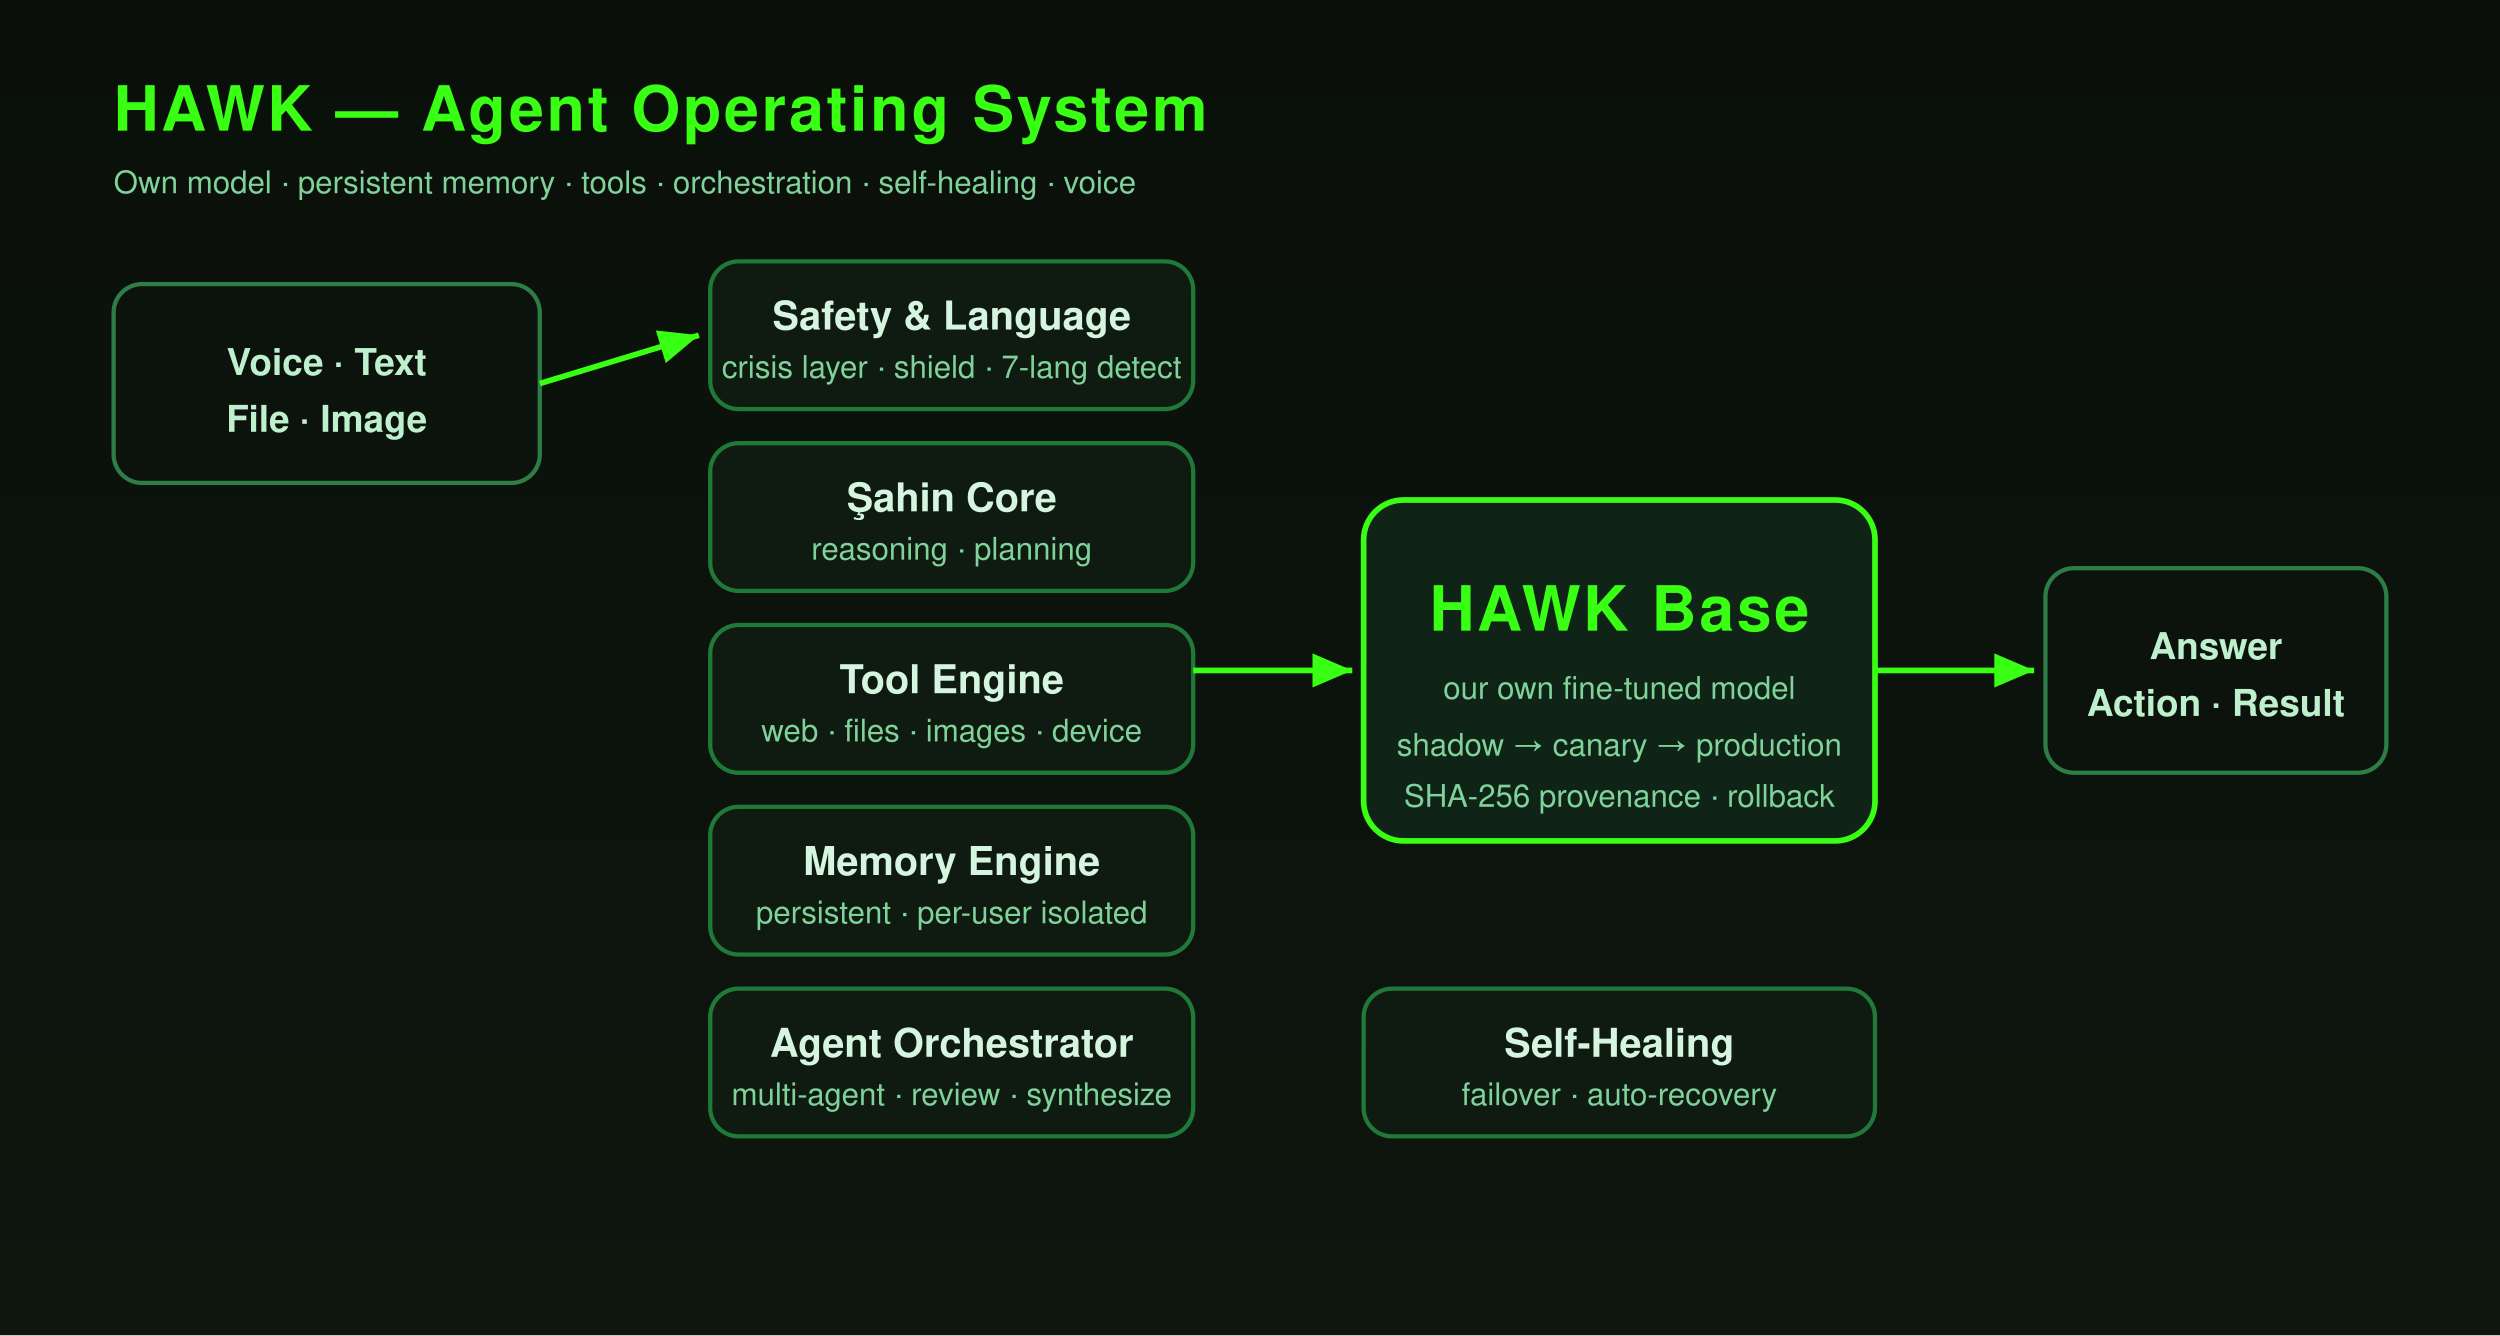
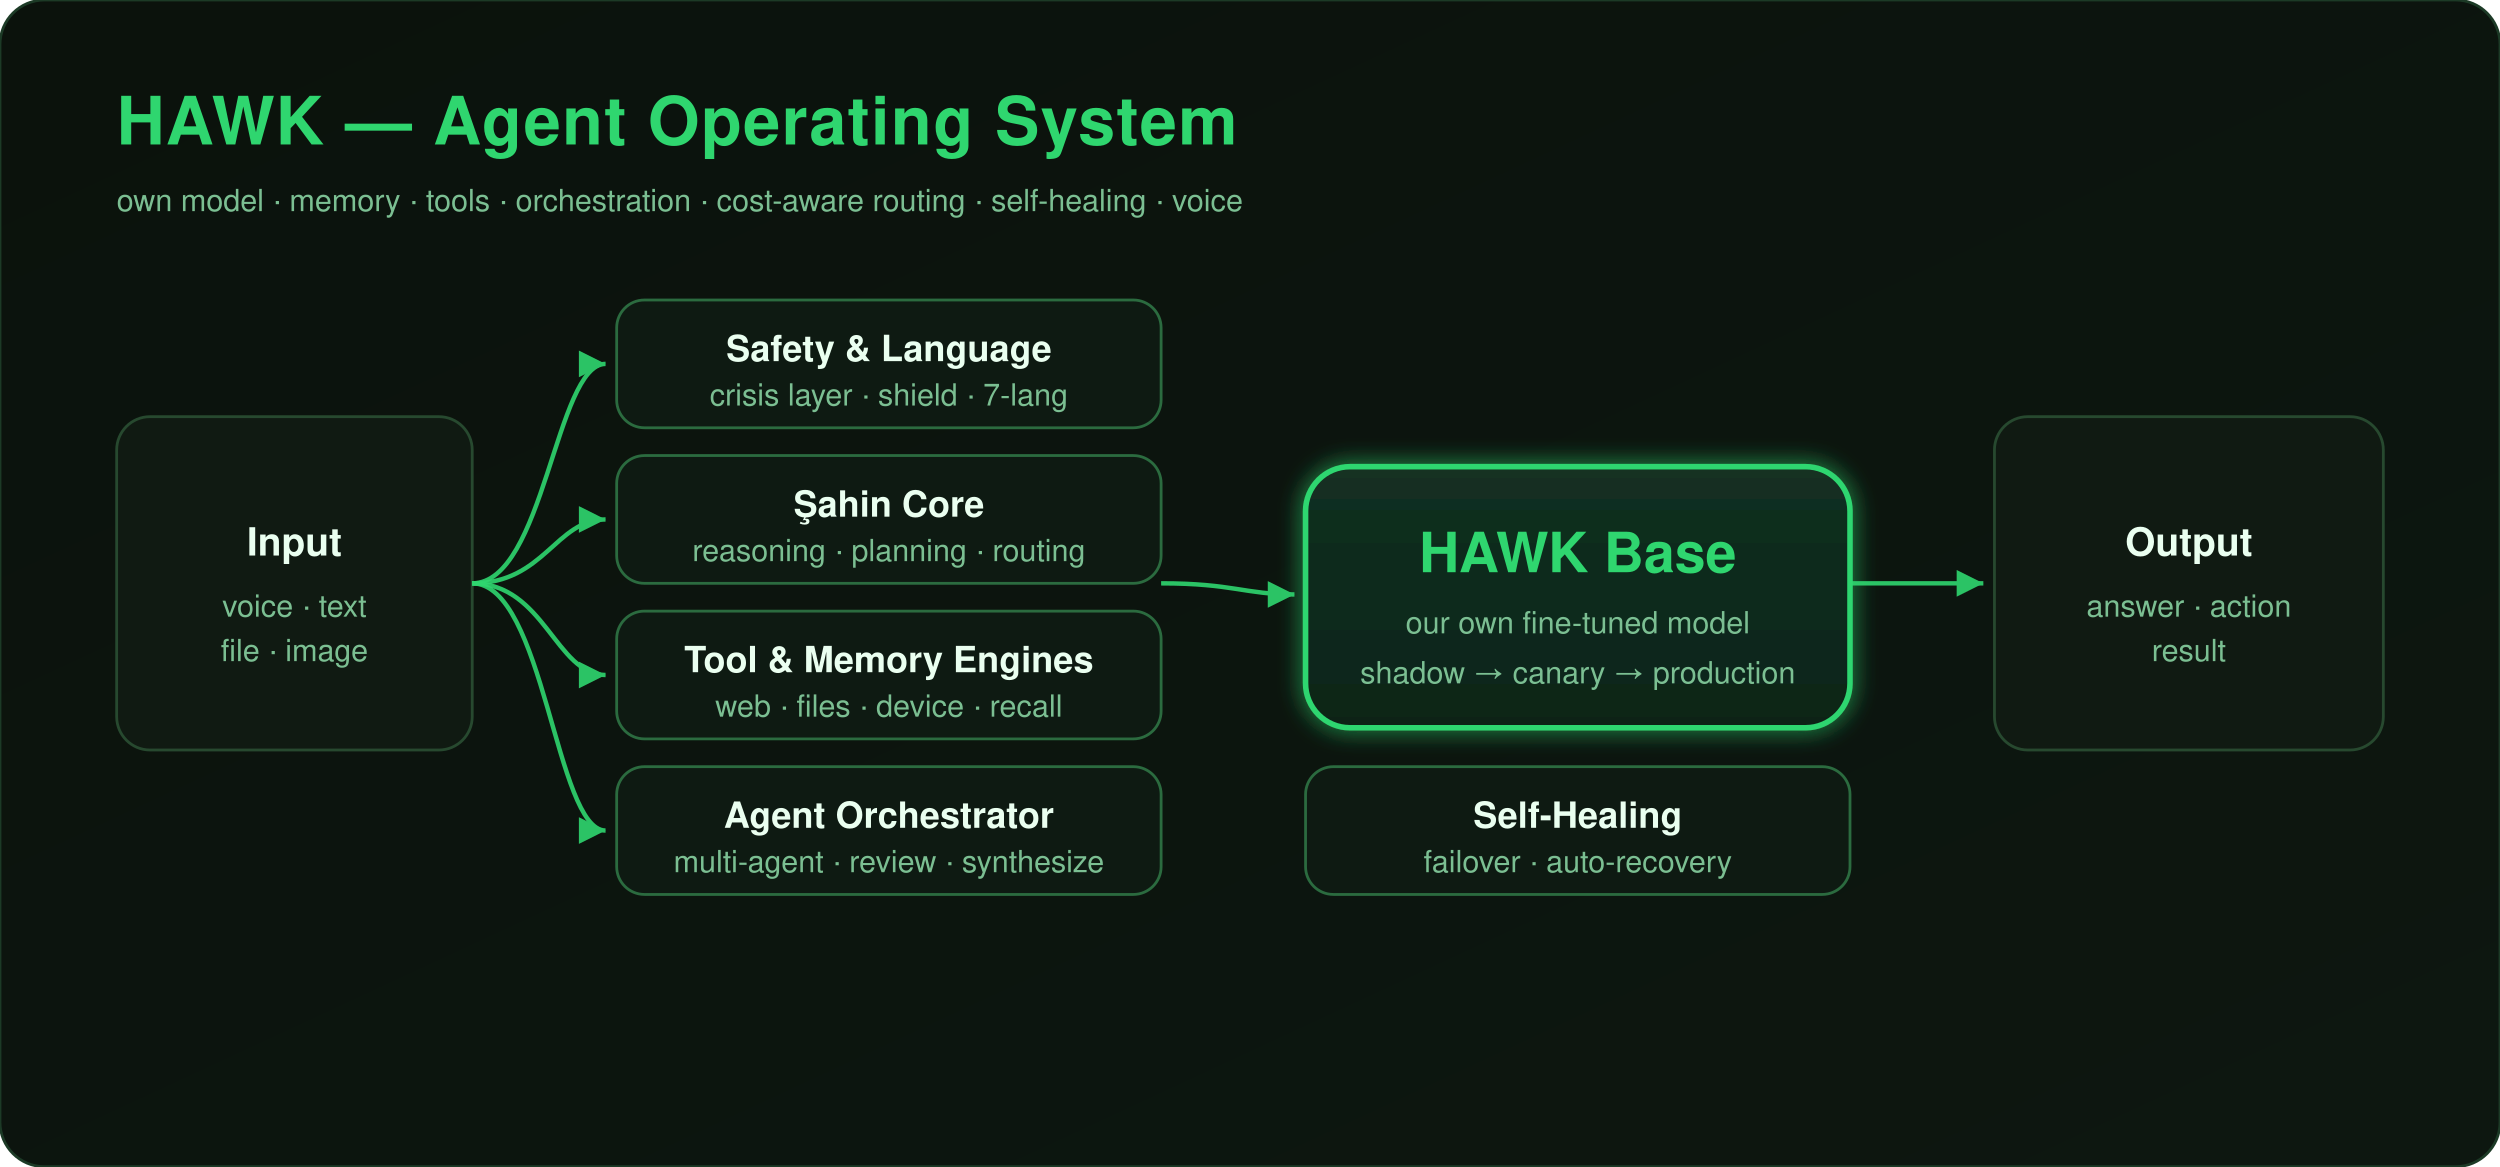
- <svg xmlns="http://www.w3.org/2000/svg" width="880" height="470" viewBox="0 0 880 470" font-family="Segoe UI, Helvetica, Arial, sans-serif">
+ <svg xmlns="http://www.w3.org/2000/svg" width="900" height="420" viewBox="0 0 900 420" font-family="'Segoe UI',system-ui,-apple-system,Helvetica,Arial,sans-serif">
  <defs>
-     <linearGradient id="bg" x1="0" y1="0" x2="0" y2="1">
-       <stop offset="0" stop-color="#0a0f0a" />
-       <stop offset="1" stop-color="#0e160e" />
+     <linearGradient id="bg" x1="0" y1="0" x2="1" y2="1">
+       <stop offset="0" stop-color="#0b120c" />
+       <stop offset="1" stop-color="#0d1710" />
    </linearGradient>
-     <linearGradient id="acc" x1="0" y1="0" x2="1" y2="0">
-       <stop offset="0" stop-color="#39ff14" />
-       <stop offset="1" stop-color="#12b886" />
+     <linearGradient id="core" x1="0" y1="0" x2="0" y2="1">
+       <stop offset="0" stop-color="#123021" />
+       <stop offset="1" stop-color="#0e2418" />
    </linearGradient>
+     <filter id="glow" x="-30%" y="-30%" width="160%" height="160%">
+       <feGaussianBlur stdDeviation="4" result="b" />
+       <feMerge>
+         <feMergeNode in="b" />
+         <feMergeNode in="SourceGraphic" />
+       </feMerge>
+     </filter>
+     <marker id="ar" markerWidth="9" markerHeight="9" refX="6" refY="3" orient="auto">
+       <path d="M0,0 L6,3 L0,6 Z" fill="#2fd66f" />
+     </marker>
    <style>
-       .box{fill:#0f1a10;stroke:#1f7a3a;stroke-width:1.5;rx:10}
-       .core{fill:#0f2416;stroke:#39ff14;stroke-width:2}
-       .lbl{fill:#d6f5df;font-size:14px;font-weight:600}
-       .sub{fill:#7fd39a;font-size:11px}
-       .title{fill:#39ff14;font-size:22px;font-weight:800;letter-spacing:1px}
-       .io{fill:#0c130c;stroke:#2e7d46;stroke-width:1.5}
-       .iot{fill:#bff0cd;font-size:13px;font-weight:600}
-       .arr{stroke:#39ff14;stroke-width:2;fill:none;marker-end:url(#a)}
+       .card{fill:#101a12;stroke:#27492f;stroke-width:1}
+       .h{fill:#eafff0;font-size:14px;font-weight:600}
+       .s{fill:#7bbf92;font-size:11px}
+       .pill{fill:#0e1a12;stroke:#2b6b3f;stroke-width:1}
+       .pt{fill:#cdefd8;font-size:12.5px;font-weight:600}
+       .flow{stroke:#2fd66f;stroke-width:1.6;fill:none;marker-end:url(#ar);opacity:.9}
    </style>
-     <marker id="a" markerWidth="10" markerHeight="10" refX="7" refY="3" orient="auto">
-       <path d="M0,0 L7,3 L0,6 Z" fill="#39ff14" />
-     </marker>
  </defs>
-   <rect width="880" height="470" fill="url(#bg)" />
-   <text x="40" y="46" class="title">HAWK — Agent Operating System</text>
-   <text x="40" y="68" class="sub">Own model · persistent memory · tools · orchestration · self-healing · voice</text>
-   <rect x="40" y="100" width="150" height="70" rx="10" class="io" />
-   <text x="115" y="132" text-anchor="middle" class="iot">Voice · Text</text>
-   <text x="115" y="152" text-anchor="middle" class="iot">File · Image</text>
+   <rect width="900" height="420" rx="16" fill="url(#bg)" stroke="#1c3a26" />
+   <text x="42" y="52" fill="#2fd66f" font-size="24" font-weight="800" letter-spacing="0.5">HAWK — Agent Operating System</text>
+   <text x="42" y="76" class="s" font-size="12.5">own model · memory · tools · orchestration · cost-aware routing · self-healing · voice</text>
+   <rect x="42" y="150" width="128" height="120" rx="12" class="card" />
+   <text x="106" y="200" text-anchor="middle" class="h">Input</text>
+   <text x="106" y="222" text-anchor="middle" class="s">voice · text</text>
+   <text x="106" y="238" text-anchor="middle" class="s">file · image</text>
  <g>
-     <rect x="250" y="92" width="170" height="52" rx="10" class="box" />
-     <text x="335" y="116" text-anchor="middle" class="lbl">Safety &amp; Language</text>
-     <text x="335" y="133" text-anchor="middle" class="sub">crisis layer · shield · 7-lang detect</text>
-     <rect x="250" y="156" width="170" height="52" rx="10" class="box" />
-     <text x="335" y="180" text-anchor="middle" class="lbl">Şahin Core</text>
-     <text x="335" y="197" text-anchor="middle" class="sub">reasoning · planning</text>
-     <rect x="250" y="220" width="170" height="52" rx="10" class="box" />
-     <text x="335" y="244" text-anchor="middle" class="lbl">Tool Engine</text>
-     <text x="335" y="261" text-anchor="middle" class="sub">web · files · images · device</text>
-     <rect x="250" y="284" width="170" height="52" rx="10" class="box" />
-     <text x="335" y="308" text-anchor="middle" class="lbl">Memory Engine</text>
-     <text x="335" y="325" text-anchor="middle" class="sub">persistent · per-user isolated</text>
-     <rect x="250" y="348" width="170" height="52" rx="10" class="box" />
-     <text x="335" y="372" text-anchor="middle" class="lbl">Agent Orchestrator</text>
-     <text x="335" y="389" text-anchor="middle" class="sub">multi-agent · review · synthesize</text>
+     <rect x="222" y="108" width="196" height="46" rx="10" class="pill" />
+     <text x="320" y="130" text-anchor="middle" fill="#eafff0" font-size="13" font-weight="600">Safety &amp; Language</text>
+     <text x="320" y="146" text-anchor="middle" class="s">crisis layer · shield · 7-lang</text>
+     <rect x="222" y="164" width="196" height="46" rx="10" class="pill" />
+     <text x="320" y="186" text-anchor="middle" fill="#eafff0" font-size="13" font-weight="600">Şahin Core</text>
+     <text x="320" y="202" text-anchor="middle" class="s">reasoning · planning · routing</text>
+     <rect x="222" y="220" width="196" height="46" rx="10" class="pill" />
+     <text x="320" y="242" text-anchor="middle" fill="#eafff0" font-size="13" font-weight="600">Tool &amp; Memory Engines</text>
+     <text x="320" y="258" text-anchor="middle" class="s">web · files · device · recall</text>
+     <rect x="222" y="276" width="196" height="46" rx="10" class="pill" />
+     <text x="320" y="298" text-anchor="middle" fill="#eafff0" font-size="13" font-weight="600">Agent Orchestrator</text>
+     <text x="320" y="314" text-anchor="middle" class="s">multi-agent · review · synthesize</text>
  </g>
-   <rect x="480" y="176" width="180" height="120" rx="14" class="core" />
-   <text x="570" y="222" text-anchor="middle" class="title" font-size="20">HAWK Base</text>
-   <text x="570" y="246" text-anchor="middle" class="sub">our own fine-tuned model</text>
-   <text x="570" y="266" text-anchor="middle" class="sub">shadow → canary → production</text>
-   <text x="570" y="284" text-anchor="middle" class="sub">SHA-256 provenance · rollback</text>
-   <rect x="480" y="348" width="180" height="52" rx="10" class="box" />
-   <text x="570" y="372" text-anchor="middle" class="lbl">Self-Healing</text>
-   <text x="570" y="389" text-anchor="middle" class="sub">failover · auto-recovery</text>
-   <rect x="720" y="200" width="120" height="72" rx="10" class="io" />
-   <text x="780" y="232" text-anchor="middle" class="iot">Answer</text>
-   <text x="780" y="252" text-anchor="middle" class="iot">Action · Result</text>
-   <path class="arr" d="M190,135 L246,118" />
-   <path class="arr" d="M420,236 L476,236" />
-   <path class="arr" d="M660,236 L716,236" />
+   <rect x="470" y="168" width="196" height="94" rx="16" fill="url(#core)" stroke="#2fd66f" stroke-width="2" filter="url(#glow)" />
+   <text x="568" y="206" text-anchor="middle" fill="#2fd66f" font-size="20" font-weight="800">HAWK Base</text>
+   <text x="568" y="228" text-anchor="middle" class="s">our own fine-tuned model</text>
+   <text x="568" y="246" text-anchor="middle" class="s">shadow → canary → production</text>
+   <rect x="470" y="276" width="196" height="46" rx="10" class="pill" />
+   <text x="568" y="298" text-anchor="middle" fill="#eafff0" font-size="13" font-weight="600">Self-Healing</text>
+   <text x="568" y="314" text-anchor="middle" class="s">failover · auto-recovery</text>
+   <rect x="718" y="150" width="140" height="120" rx="12" class="card" />
+   <text x="788" y="200" text-anchor="middle" class="h">Output</text>
+   <text x="788" y="222" text-anchor="middle" class="s">answer · action</text>
+   <text x="788" y="238" text-anchor="middle" class="s">result</text>
+   <path class="flow" d="M170,210 C196,210 200,131 218,131" />
+   <path class="flow" d="M170,210 C196,210 200,187 218,187" />
+   <path class="flow" d="M170,210 C196,210 200,243 218,243" />
+   <path class="flow" d="M170,210 C196,210 200,299 218,299" />
+   <path class="flow" d="M418,210 C444,210 448,214 466,214" />
+   <path class="flow" d="M666,210 C692,210 696,210 714,210" />
</svg>
